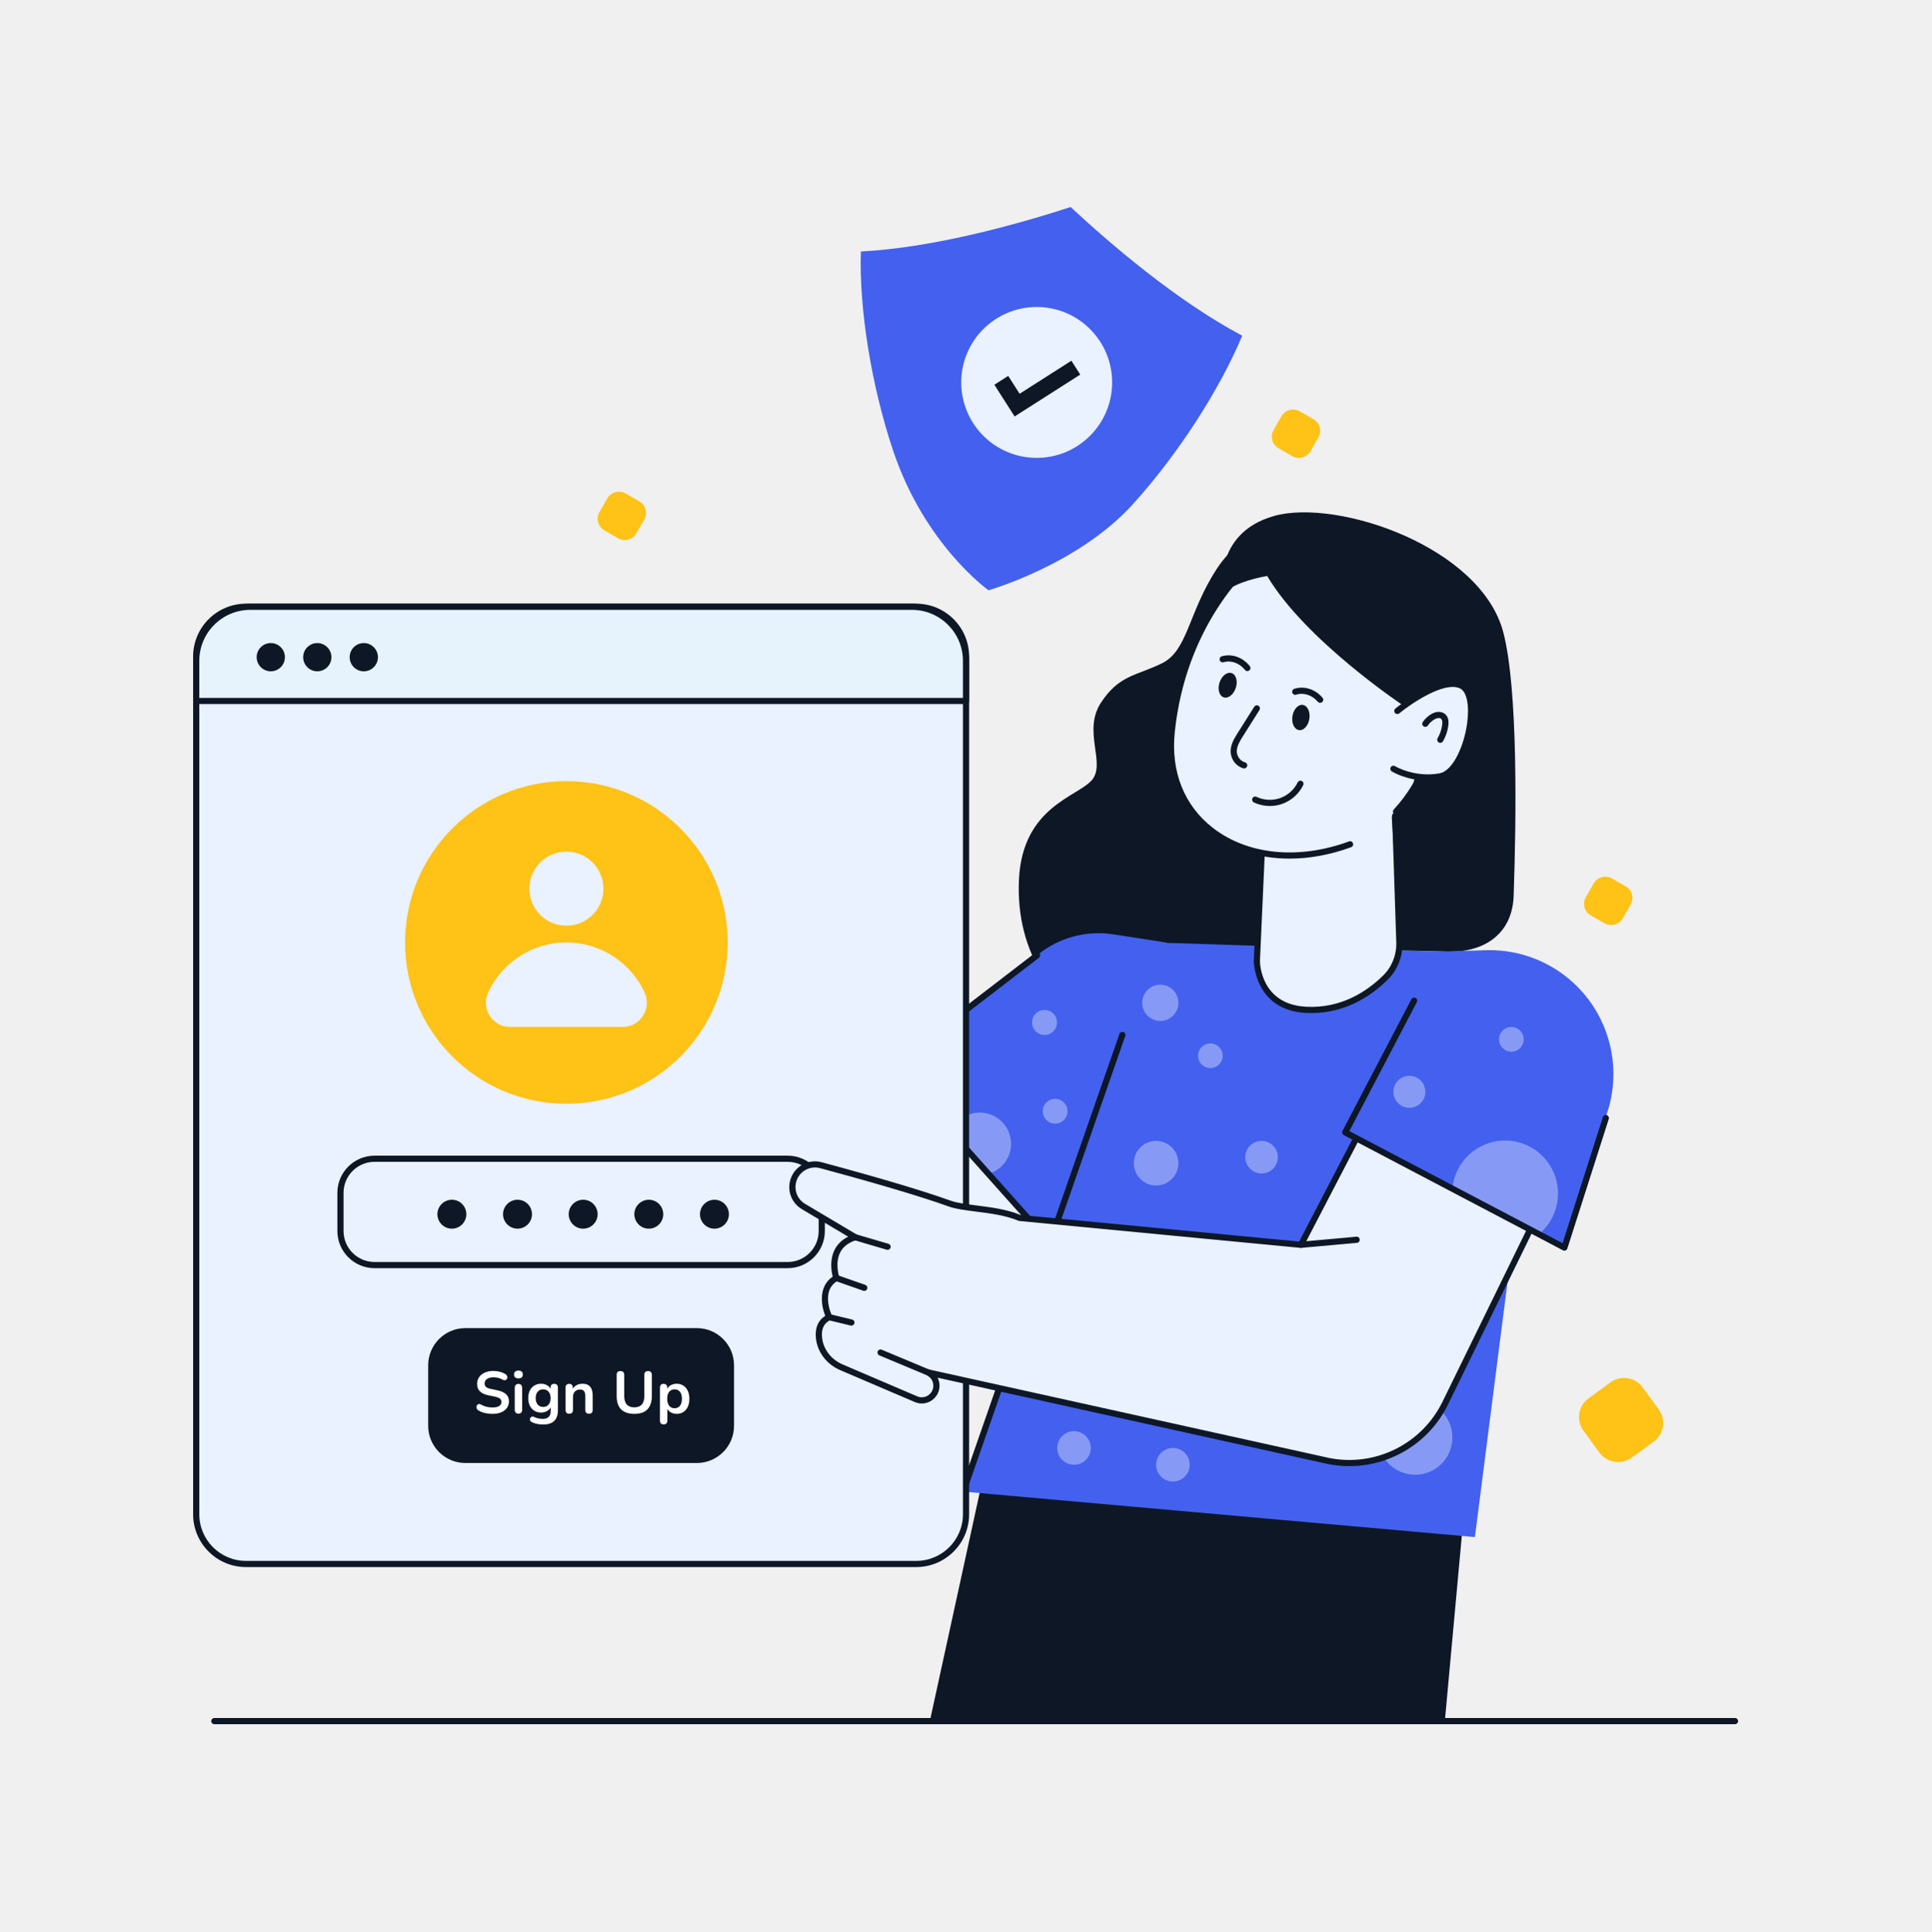
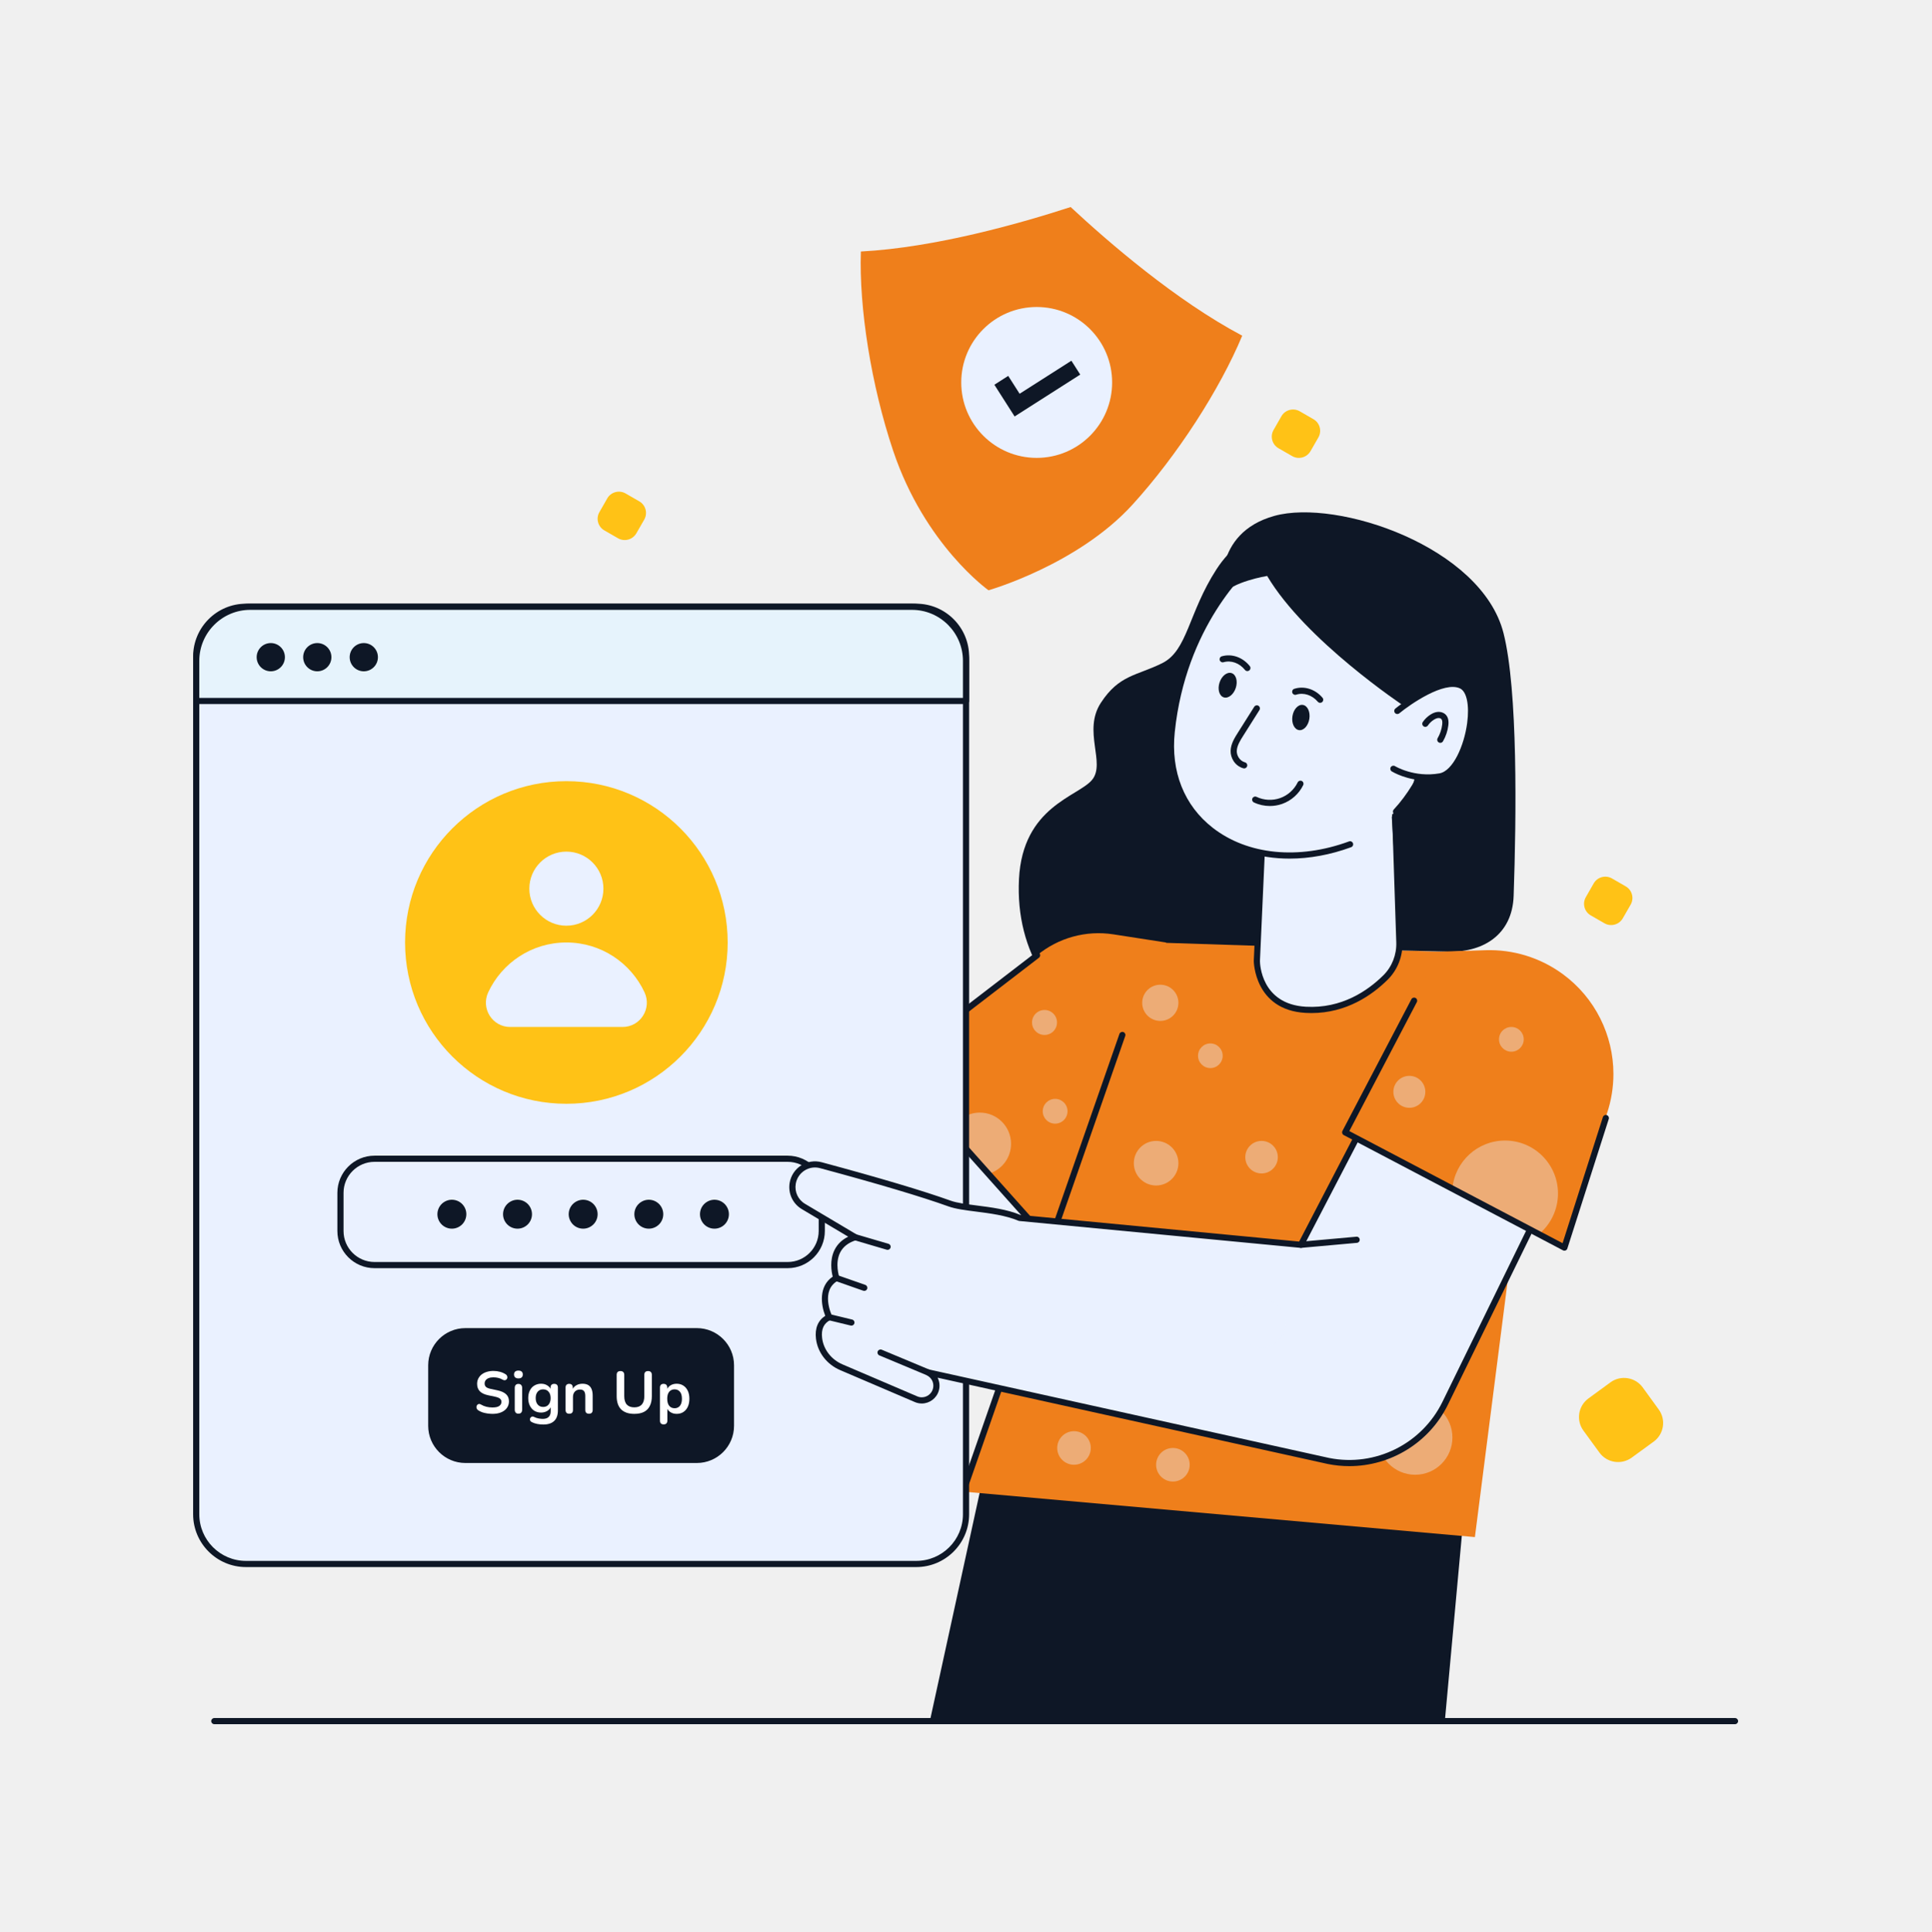
<svg xmlns="http://www.w3.org/2000/svg" width="522" height="522" viewBox="0 0 522 522" fill="none">
  <path d="M468.967 466.041H57.927C57.468 466.041 57.094 465.667 57.094 465.208C57.094 464.749 57.468 464.375 57.927 464.375H468.967C469.426 464.375 469.8 464.749 469.8 465.208C469.8 465.667 469.426 466.041 468.967 466.041Z" fill="#0E1726" />
  <path d="M350.082 139.435C350.082 139.435 336.485 142.015 328.822 153.852C321.159 165.689 321.036 175.839 314.115 179.263C307.193 182.687 302.495 182.385 297.553 189.973C292.608 197.56 298.912 206.211 295.204 210.765C291.495 215.319 276.416 217.897 275.426 237.627C274.436 257.356 284.697 273.14 302.618 280.425C320.541 287.71 374.679 260.088 374.679 260.088L358.735 165.842L350.082 139.435Z" fill="#0E1726" />
  <path d="M263.447 275.762L234.422 299.02L205.442 185.851L146.49 195.817L183.71 343.016C187.408 357.643 197.955 369.578 212.017 375.048C228.168 381.331 246.469 378.141 259.54 366.765L308.734 323.955" fill="#EAF1FF" />
  <path d="M228.966 379.07C223.167 379.07 217.325 378.005 211.717 375.823C197.433 370.267 186.661 358.077 182.905 343.219L145.682 196.019C145.625 195.794 145.665 195.554 145.792 195.359C145.92 195.165 146.122 195.032 146.352 194.994L205.305 185.028C205.728 184.957 206.144 185.222 206.25 185.642L234.91 297.561L262.927 275.111C263.284 274.825 263.81 274.881 264.098 275.24C264.387 275.599 264.328 276.123 263.969 276.411L234.944 299.67C234.722 299.847 234.426 299.897 234.159 299.81C233.889 299.72 233.685 299.501 233.616 299.225L204.826 186.799L147.521 196.485L184.521 342.81C188.145 357.146 198.537 368.908 212.32 374.27C228.235 380.461 246.117 377.341 258.995 366.135L308.189 323.325C308.533 323.022 309.061 323.059 309.364 323.406C309.667 323.753 309.629 324.279 309.283 324.582L260.09 367.392C251.282 375.055 240.212 379.07 228.966 379.07Z" fill="#0E1726" />
-   <path d="M327.175 285.897L295.692 349.22L267.164 317.269L257.054 305.948L241.235 288.24L280.328 258.202C286.073 253.468 293.56 251.403 300.925 252.547L315.133 254.746L327.175 285.897Z" fill="#4361EE" />
+   <path d="M327.175 285.897L295.692 349.22L267.164 317.269L257.054 305.948L241.235 288.24L280.328 258.202C286.073 253.468 293.56 251.403 300.925 252.547L315.133 254.746L327.175 285.897Z" fill="#ef7f1b" />
  <path opacity="0.4" d="M273.284 309.172C273.284 313.027 270.695 316.272 267.162 317.272L257.052 305.951C258.307 302.883 261.328 300.729 264.84 300.729C269.507 300.729 273.284 304.506 273.284 309.172Z" fill="#EAF1FF" />
  <path d="M295.688 350.057C295.452 350.057 295.227 349.957 295.066 349.779L240.607 288.797C240.452 288.624 240.377 288.394 240.398 288.165C240.419 287.933 240.538 287.722 240.72 287.582L279.813 257.544C280.181 257.262 280.703 257.333 280.982 257.696C281.262 258.062 281.193 258.584 280.83 258.866L242.448 288.357L295.49 347.752L326.426 285.532C326.63 285.12 327.127 284.951 327.543 285.156C327.954 285.36 328.123 285.862 327.919 286.273L296.434 349.596C296.31 349.842 296.072 350.013 295.799 350.051C295.761 350.055 295.726 350.057 295.688 350.057Z" fill="#0E1726" />
  <path d="M251.331 465.209L268.435 386.84L396.315 402.093L390.533 465.209H251.331Z" fill="#0E1726" />
-   <path d="M312.079 254.746L396.455 257.483C408.425 257.872 417.462 268.481 415.942 280.362L398.658 415.47L260.336 403.174L312.079 254.746Z" fill="#4361EE" />
+   <path d="M312.079 254.746L396.455 257.483C408.425 257.872 417.462 268.481 415.942 280.362L398.658 415.47L260.336 403.174L312.079 254.746Z" fill="#ef7f1b" />
  <path opacity="0.4" d="M382.511 398.616C388.072 398.616 392.58 394.108 392.58 388.548C392.58 382.987 388.072 378.479 382.511 378.479C376.951 378.479 372.443 382.987 372.443 388.548C372.443 394.108 376.951 398.616 382.511 398.616Z" fill="#EAF1FF" />
  <path d="M260.334 404.003C260.242 404.003 260.15 403.989 260.061 403.957C259.626 403.805 259.397 403.331 259.549 402.897L302.576 279.471C302.727 279.037 303.203 278.807 303.637 278.957C304.071 279.11 304.301 279.584 304.149 280.018L261.121 403.444C261.002 403.788 260.681 404.003 260.334 404.003Z" fill="#0E1726" />
  <path d="M339.722 259.747L341.43 221.62L376.909 214.227L378.239 254.702C378.356 258.25 377.024 261.704 374.504 264.203C370.378 268.293 363.057 273.519 352.924 272.947C339.711 272.204 339.722 259.747 339.722 259.747Z" fill="#EAF1FF" />
  <path d="M354.465 273.826C353.943 273.826 353.415 273.812 352.876 273.78C339.037 272.999 338.889 259.878 338.889 259.747C338.889 259.734 338.889 259.722 338.891 259.711L340.599 221.584C340.615 221.204 340.889 220.883 341.261 220.806L376.74 213.412C376.982 213.36 377.233 213.42 377.425 213.573C377.617 213.725 377.734 213.955 377.742 214.201L379.072 254.677C379.195 258.475 377.746 262.165 375.09 264.798C370.868 268.984 363.936 273.826 354.465 273.826ZM340.555 259.763C340.561 260.442 340.843 271.431 352.97 272.116C362.646 272.657 369.701 267.792 373.919 263.612C376.247 261.304 377.517 258.066 377.408 254.729L376.111 215.243L342.236 222.303L340.555 259.763Z" fill="#0E1726" />
  <path d="M377.333 219.384C394.162 201.2 390.372 171.473 390.372 171.473L339.926 150.391C338.989 151.159 319.967 166.639 316.708 197.782C314.023 223.439 338.611 237.884 364.92 228.212" fill="#EAF1FF" />
  <path d="M348.56 232.077C340.344 232.077 332.742 229.705 326.78 225.065C318.573 218.676 314.701 208.956 315.879 197.694C319.069 167.205 337.317 151.449 339.388 149.753C339.626 149.557 339.964 149.501 340.248 149.62L390.694 170.7C390.97 170.815 391.162 171.068 391.199 171.364C391.237 171.665 394.843 201.69 377.945 219.948C377.63 220.286 377.103 220.305 376.767 219.994C376.429 219.68 376.41 219.154 376.721 218.816C391.941 202.373 389.976 175.91 389.596 172.049L340.071 151.355C336.807 154.153 320.508 169.429 317.535 197.869C316.418 208.537 320.065 217.728 327.804 223.752C337.212 231.075 350.98 232.449 364.632 227.431C365.062 227.27 365.542 227.494 365.701 227.926C365.859 228.358 365.638 228.836 365.206 228.995C359.589 231.06 353.943 232.077 348.56 232.077Z" fill="#0E1726" />
  <path d="M379.46 190.812C379.46 190.812 352.826 173.126 342.505 155.673C342.505 155.673 332.904 157.241 330.484 160.83C330.484 160.83 327.48 144.139 344.478 139.434C361.476 134.73 400.478 147.782 406.398 171.153C410.29 186.521 409.874 220.616 409.131 242.164C408.772 252.623 400.869 257.774 390.42 257.195L378.398 256.897L376.193 220.789C385.626 212.159 383.246 201.6 379.46 190.812Z" fill="#0E1726" />
  <path d="M334.029 185.925C334.615 184.115 334.105 182.329 332.891 181.936C331.676 181.543 330.217 182.691 329.63 184.502C329.044 186.312 329.554 188.098 330.768 188.491C331.983 188.884 333.443 187.736 334.029 185.925Z" fill="#0E1726" />
  <path d="M330.484 178.192C332.84 177.505 335.471 178.438 337.158 180.555L330.484 178.192Z" fill="#EAF1FF" />
  <path d="M337.158 181.391C336.913 181.391 336.671 181.282 336.506 181.077C335.026 179.219 332.754 178.401 330.718 178.994C330.273 179.123 329.814 178.868 329.685 178.428C329.555 177.985 329.81 177.524 330.25 177.394C332.94 176.611 335.907 177.649 337.809 180.04C338.095 180.399 338.037 180.923 337.675 181.211C337.523 181.33 337.339 181.391 337.158 181.391Z" fill="#0E1726" />
  <path d="M353.91 194.297C354.205 192.417 353.422 190.733 352.161 190.535C350.9 190.337 349.639 191.7 349.343 193.58C349.048 195.46 349.831 197.144 351.093 197.342C352.354 197.54 353.615 196.177 353.91 194.297Z" fill="#0E1726" />
  <path d="M350.093 186.978C352.427 186.22 355.083 187.072 356.835 189.137L350.093 186.978Z" fill="#EAF1FF" />
  <path d="M356.833 189.97C356.597 189.97 356.363 189.87 356.198 189.676C354.661 187.863 352.362 187.116 350.349 187.769C349.909 187.913 349.443 187.671 349.301 187.235C349.159 186.796 349.397 186.326 349.836 186.184C352.498 185.32 355.496 186.268 357.47 188.598C357.766 188.949 357.724 189.475 357.371 189.772C357.215 189.905 357.025 189.97 356.833 189.97Z" fill="#0E1726" />
  <path d="M377.688 192.167C377.688 192.167 389.27 182.65 394.974 185.316C400.679 187.982 396.415 208.593 389.207 209.86C382 211.128 376.623 207.798 376.623 207.798" fill="#EAF1FF" />
  <path d="M385.885 210.982C380.265 210.982 376.379 208.623 376.187 208.504C375.794 208.261 375.675 207.75 375.917 207.357C376.16 206.965 376.675 206.846 377.064 207.086C377.116 207.117 382.284 210.23 389.068 209.038C392.719 208.397 395.751 201.609 396.57 195.42C397.209 190.591 396.447 186.922 394.626 186.07C390.333 184.066 381.329 190.257 378.22 192.81C377.865 193.1 377.339 193.05 377.047 192.695C376.755 192.34 376.807 191.814 377.162 191.522C377.65 191.119 389.22 181.706 395.332 184.56C397.902 185.761 398.981 189.904 398.223 195.637C397.315 202.496 393.979 209.867 389.358 210.679C388.14 210.892 386.98 210.982 385.885 210.982Z" fill="#0E1726" />
  <path d="M389.306 200.786C389.164 200.786 389.02 200.748 388.886 200.673C388.489 200.441 388.354 199.932 388.585 199.533C389.239 198.412 389.667 197.14 389.819 195.854C389.911 195.107 389.828 194.595 389.575 194.334C389.396 194.15 389.074 194.054 388.736 194.083C388.391 194.115 388.011 194.261 387.579 194.532C386.936 194.933 386.372 195.476 385.948 196.1C385.689 196.48 385.172 196.581 384.792 196.322C384.412 196.063 384.311 195.545 384.572 195.165C385.126 194.351 385.861 193.645 386.698 193.121C387.358 192.707 387.978 192.48 388.592 192.426C389.419 192.352 390.243 192.63 390.774 193.175C391.404 193.825 391.634 194.766 391.477 196.057C391.298 197.564 390.797 199.059 390.03 200.375C389.874 200.638 389.594 200.786 389.306 200.786Z" fill="#0E1726" />
  <path d="M339.722 191.476C338.254 193.8 336.786 196.123 335.318 198.447C334.433 199.848 333.529 201.31 333.464 202.92C333.399 204.53 334.431 206.334 336.295 206.866" fill="#EAF1FF" />
  <path d="M336.295 207.699C336.22 207.699 336.143 207.689 336.066 207.668C333.71 206.995 332.556 204.755 332.631 202.886C332.706 201.024 333.719 199.418 334.614 198.002L339.016 191.031C339.262 190.642 339.776 190.525 340.164 190.772C340.555 191.018 340.67 191.532 340.423 191.92L336.022 198.892C335.239 200.13 334.351 201.535 334.295 202.953C334.247 204.139 335.011 205.634 336.523 206.064C336.966 206.19 337.222 206.651 337.095 207.094C336.993 207.459 336.659 207.699 336.295 207.699Z" fill="#0E1726" />
  <path d="M343.236 217.858C341.751 217.858 340.269 217.535 338.918 216.891C338.502 216.693 338.325 216.196 338.523 215.781C338.722 215.365 339.214 215.188 339.634 215.386C341.613 216.328 343.933 216.449 345.998 215.724C348.063 215 349.798 213.452 350.753 211.481C350.953 211.068 351.45 210.895 351.865 211.095C352.279 211.296 352.452 211.795 352.252 212.208C351.105 214.572 349.028 216.426 346.549 217.296C345.482 217.672 344.357 217.858 343.236 217.858Z" fill="#0E1726" />
  <path d="M247.67 164.008H66.474C59.051 164.008 53.033 170.025 53.033 177.448V409.296C53.033 416.718 59.051 422.736 66.474 422.736H247.672C255.095 422.736 261.113 416.718 261.113 409.296V177.448C261.111 170.025 255.093 164.008 247.67 164.008Z" fill="#EAF1FF" />
  <path d="M247.67 423.569H66.474C58.604 423.569 52.2 417.167 52.2 409.296V177.448C52.2 169.579 58.604 163.175 66.474 163.175H247.672C255.542 163.175 261.946 169.577 261.946 177.448V409.296C261.944 417.167 255.54 423.569 247.67 423.569ZM66.474 164.841C59.523 164.841 53.868 170.495 53.868 177.446V409.294C53.868 416.245 59.525 421.899 66.474 421.899H247.672C254.623 421.899 260.28 416.245 260.28 409.294V177.448C260.28 170.497 254.623 164.843 247.672 164.843H66.474V164.841Z" fill="#0E1726" />
  <path d="M246.495 164.008H67.649C59.577 164.008 53.033 170.552 53.033 178.624V189.471H261.111V178.624C261.111 170.554 254.567 164.008 246.495 164.008Z" fill="#E6F3FC" />
  <path d="M261.111 190.304H53.033C52.574 190.304 52.2 189.93 52.2 189.471V178.624C52.2 170.105 59.13 163.175 67.649 163.175H246.493C255.012 163.175 261.942 170.105 261.942 178.624V189.471C261.944 189.933 261.57 190.304 261.111 190.304ZM53.866 188.638H260.278V178.624C260.278 171.024 254.095 164.841 246.495 164.841H67.649C60.049 164.841 53.866 171.024 53.866 178.624V188.638Z" fill="#0E1726" />
  <path d="M73.191 181.451C75.299 181.451 77.008 179.742 77.008 177.634C77.008 175.526 75.299 173.817 73.191 173.817C71.083 173.817 69.374 175.526 69.374 177.634C69.374 179.742 71.083 181.451 73.191 181.451Z" fill="#0E1726" />
  <path d="M85.763 181.451C87.871 181.451 89.579 179.742 89.579 177.634C89.579 175.526 87.871 173.817 85.763 173.817C83.655 173.817 81.946 175.526 81.946 177.634C81.946 179.742 83.655 181.451 85.763 181.451Z" fill="#0E1726" />
  <path d="M98.332 181.451C100.44 181.451 102.149 179.742 102.149 177.634C102.149 175.526 100.44 173.817 98.332 173.817C96.225 173.817 94.516 175.526 94.516 177.634C94.516 179.742 96.225 181.451 98.332 181.451Z" fill="#0E1726" />
  <path d="M153.088 298.346C177.167 298.346 196.687 278.825 196.687 254.746C196.687 230.667 177.167 211.146 153.088 211.146C129.008 211.146 109.488 230.667 109.488 254.746C109.488 278.825 129.008 298.346 153.088 298.346Z" fill="#FFC216" />
  <path d="M153.088 250.213C158.618 250.213 163.1 245.731 163.1 240.201C163.1 234.672 158.618 230.189 153.088 230.189C147.559 230.189 143.076 234.672 143.076 240.201C143.076 245.731 147.559 250.213 153.088 250.213Z" fill="#EAF1FF" />
  <path d="M168.278 277.585C173.089 277.585 176.242 272.584 174.212 268.224C170.51 260.265 162.444 254.746 153.086 254.746C143.727 254.746 135.664 260.265 131.959 268.224C129.93 272.586 133.085 277.585 137.893 277.585H168.278Z" fill="#EAF1FF" />
  <path d="M212.907 313.204H101.237C96.148 313.204 92.024 317.328 92.024 322.416V332.733C92.024 337.822 96.15 341.945 101.237 341.945H212.905C217.993 341.945 222.117 337.822 222.117 332.733V322.416C222.119 317.328 217.996 313.204 212.907 313.204Z" fill="#EAF1FF" />
  <path d="M212.907 342.779H101.237C95.697 342.779 91.191 338.273 91.191 332.733V322.416C91.191 316.877 95.697 312.371 101.237 312.371H212.905C218.445 312.371 222.953 316.877 222.953 322.416V332.733C222.953 338.273 218.447 342.779 212.907 342.779ZM101.237 314.037C96.616 314.037 92.858 317.796 92.858 322.416V332.733C92.858 337.354 96.616 341.112 101.237 341.112H212.905C217.526 341.112 221.286 337.354 221.286 332.733V322.416C221.286 317.796 217.528 314.037 212.905 314.037H101.237Z" fill="#0E1726" />
  <path d="M188.36 359.814H125.783C120.695 359.814 116.571 363.938 116.571 369.027V385.392C116.571 390.481 120.695 394.605 125.783 394.605H188.36C193.449 394.605 197.573 390.479 197.573 385.392V369.027C197.573 363.938 193.449 359.814 188.36 359.814Z" fill="#0E1726" />
  <path d="M188.361 395.44H125.783C120.244 395.44 115.736 390.934 115.736 385.395V369.029C115.736 363.489 120.242 358.983 125.783 358.983H188.359C193.898 358.983 198.406 363.489 198.406 369.029V385.395C198.406 390.932 193.9 395.44 188.361 395.44ZM125.783 360.648C121.163 360.648 117.402 364.406 117.402 369.027V385.392C117.402 390.013 121.16 393.772 125.783 393.772H188.359C192.979 393.772 196.74 390.013 196.74 385.392V369.027C196.74 364.406 192.981 360.648 188.359 360.648H125.783Z" fill="#0E1726" />
  <path d="M178.752 326.236C179.829 328.113 179.196 330.502 177.319 331.579C175.453 332.656 173.064 332.024 171.987 330.147C170.909 328.28 171.542 325.891 173.419 324.814C175.286 323.724 177.672 324.369 178.752 326.236Z" fill="#0E1726" />
  <path d="M161.01 326.236C162.087 328.113 161.454 330.502 159.577 331.579C157.711 332.656 155.322 332.024 154.245 330.147C153.157 328.28 153.8 325.891 155.666 324.814C157.544 323.724 159.932 324.369 161.01 326.236Z" fill="#0E1726" />
  <path d="M195.07 331.579C193.192 332.656 190.804 332.024 189.726 330.147C188.649 328.28 189.282 325.891 191.159 324.814C193.025 323.726 195.414 324.369 196.491 326.236C197.581 328.113 196.936 330.502 195.07 331.579Z" fill="#0E1726" />
  <path d="M125.527 326.236C126.604 328.113 125.959 330.502 124.094 331.579C122.227 332.656 119.839 332.024 118.751 330.147C117.674 328.28 118.319 325.891 120.183 324.814C122.05 323.724 124.449 324.369 125.527 326.236Z" fill="#0E1726" />
  <path d="M143.268 326.236C144.346 328.113 143.713 330.502 141.836 331.579C139.969 332.656 137.58 332.024 136.493 330.147C135.415 328.28 136.058 325.891 137.925 324.814C139.802 323.724 142.191 324.369 143.268 326.236Z" fill="#0E1726" />
  <path d="M376.621 288.43L351.636 336.466L275.616 329.2C275.605 329.2 275.605 329.2 275.605 329.2C269.462 326.59 260.95 326.859 256.64 325.304C246.893 321.794 230.912 317.382 221.875 314.947C218.386 314.008 214.857 316.284 214.262 319.848C213.847 322.335 215.001 324.821 217.171 326.11L231.158 334.422C223.071 336.911 226.059 345.443 226.059 345.443C220.539 348.508 224.126 356.018 224.126 356.018C221.616 357.24 221.115 359.518 221.382 361.75C221.793 365.239 224.193 368.193 227.425 369.571L247.599 378.203C248.111 378.425 248.633 378.525 249.155 378.525C250.844 378.525 252.433 377.424 252.942 375.691C253.441 374.025 252.798 372.236 251.353 371.282L250.898 370.97L359.09 394.899C371.931 397.455 384.875 391.044 390.629 379.291L422.857 313.392L376.621 288.43Z" fill="#EAF1FF" />
  <path d="M364.715 396.289C362.798 396.289 360.863 396.104 358.929 395.717L253.429 372.384C253.974 373.449 254.107 374.712 253.742 375.931C253.147 377.948 251.259 379.358 249.155 379.358C248.499 379.358 247.864 379.226 247.267 378.967L227.097 370.338C223.497 368.803 220.99 365.55 220.553 361.848C220.219 359.056 221.086 356.933 223.061 355.661C221.908 352.746 221.19 347.702 225.08 345.067C224.738 343.73 224.189 340.59 225.598 337.798C226.37 336.27 227.6 335.088 229.269 334.272L216.743 326.828C214.26 325.352 212.963 322.56 213.437 319.712C213.761 317.779 214.891 316.062 216.536 315.006C218.179 313.951 220.203 313.636 222.09 314.145C237.932 318.415 249.65 321.907 256.92 324.523C258.67 325.153 261.274 325.485 264.028 325.838C267.865 326.327 272.208 326.882 275.821 328.392L351.154 335.587L375.878 288.05C375.98 287.851 376.159 287.703 376.37 287.638C376.583 287.574 376.815 287.594 377.011 287.701L423.248 312.663C423.643 312.876 423.797 313.36 423.601 313.761L391.373 379.661C386.332 389.967 375.871 396.287 364.715 396.289ZM250.898 370.137C250.959 370.137 251.017 370.144 251.078 370.156L359.27 394.085C371.699 396.557 384.298 390.326 389.88 378.924L421.755 313.742L376.968 289.563L352.375 336.848C352.218 337.149 351.897 337.324 351.557 337.293L275.537 330.027C275.451 330.018 275.357 329.998 275.28 329.964C271.858 328.511 267.588 327.966 263.821 327.486C260.973 327.122 258.281 326.778 256.358 326.085C249.132 323.483 237.458 320.004 221.66 315.747C220.207 315.354 218.705 315.588 217.442 316.4C216.189 317.204 215.331 318.509 215.087 319.979C214.724 322.145 215.711 324.268 217.597 325.389L231.584 333.702C231.868 333.871 232.025 334.19 231.987 334.516C231.948 334.844 231.72 335.117 231.405 335.213C229.34 335.848 227.891 336.965 227.095 338.533C225.602 341.479 226.836 345.125 226.849 345.163C226.98 345.545 226.819 345.969 226.467 346.165C221.7 348.81 224.75 355.375 224.88 355.655C225.076 356.068 224.903 356.563 224.493 356.762C222.673 357.649 221.925 359.246 222.213 361.645C222.579 364.756 224.702 367.498 227.755 368.799L247.931 377.431C248.322 377.6 248.733 377.685 249.159 377.685C250.531 377.685 251.758 376.767 252.147 375.449C252.544 374.123 252.042 372.726 250.896 371.971L250.431 371.653C250.101 371.428 249.977 371 250.136 370.634C250.268 370.329 250.573 370.137 250.898 370.137Z" fill="#0E1726" />
  <path d="M351.638 337.293C351.212 337.293 350.849 336.967 350.809 336.535C350.767 336.076 351.106 335.673 351.565 335.631L366.619 334.276C367.089 334.234 367.484 334.572 367.524 335.032C367.565 335.491 367.227 335.894 366.768 335.936L351.713 337.291C351.688 337.293 351.663 337.293 351.638 337.293Z" fill="#0E1726" />
  <path d="M250.898 371.81C250.792 371.81 250.683 371.789 250.577 371.746L237.689 366.359C237.263 366.181 237.065 365.692 237.241 365.269C237.42 364.843 237.907 364.644 238.33 364.822L251.218 370.209C251.644 370.386 251.842 370.875 251.667 371.299C251.533 371.618 251.224 371.81 250.898 371.81Z" fill="#0E1726" />
  <path d="M233.608 348.923C233.516 348.923 233.424 348.909 233.332 348.875L225.784 346.23C225.35 346.077 225.122 345.601 225.272 345.167C225.425 344.733 225.899 344.503 226.335 344.656L233.883 347.301C234.318 347.453 234.545 347.93 234.395 348.364C234.274 348.708 233.95 348.923 233.608 348.923Z" fill="#0E1726" />
  <path d="M230.131 358.311C230.066 358.311 229.999 358.303 229.932 358.288L223.923 356.833C223.476 356.724 223.201 356.273 223.309 355.826C223.418 355.379 223.869 355.106 224.316 355.212L230.325 356.668C230.772 356.776 231.047 357.227 230.939 357.674C230.847 358.054 230.507 358.311 230.131 358.311Z" fill="#0E1726" />
  <path d="M239.911 337.826C239.834 337.826 239.755 337.815 239.675 337.792L230.922 335.218C230.482 335.088 230.229 334.625 230.359 334.184C230.488 333.744 230.945 333.489 231.394 333.621L240.147 336.195C240.588 336.325 240.84 336.788 240.711 337.229C240.604 337.59 240.272 337.826 239.911 337.826Z" fill="#0E1726" />
-   <path d="M436.1 290.297C436.1 293.852 435.534 297.45 434.356 300.95L422.858 337.22L415.959 333.6L392.573 321.301L363.59 306.071L389.151 257.235L401.527 256.834C409.004 256.59 416.345 258.855 422.39 263.278C431.178 269.711 436.1 279.832 436.1 290.297Z" fill="#4361EE" />
+   <path d="M436.1 290.297C436.1 293.852 435.534 297.45 434.356 300.95L422.858 337.22L415.959 333.6L392.573 321.301L363.59 306.071L389.151 257.235L401.527 256.834C409.004 256.59 416.345 258.855 422.39 263.278C431.178 269.711 436.1 279.832 436.1 290.297Z" fill="#ef7f1b" />
  <g opacity="0.4">
    <path d="M421.114 322.592C421.114 327.015 419.114 330.969 415.959 333.602L392.573 321.304C393.218 314.006 399.338 308.283 406.805 308.283C414.714 308.283 421.114 314.693 421.114 322.592Z" fill="#EAF1FF" />
  </g>
  <path d="M422.851 338.054C422.718 338.054 422.584 338.022 422.465 337.958L363.208 306.809C362.8 306.596 362.644 306.093 362.857 305.685L381.49 270.091C381.703 269.684 382.204 269.526 382.613 269.741C383.021 269.954 383.179 270.457 382.964 270.866L364.717 305.723L422.359 336.024L433.252 301.948C433.394 301.509 433.859 301.267 434.3 301.407C434.738 301.547 434.981 302.017 434.841 302.455L423.645 337.477C423.57 337.711 423.394 337.901 423.167 337.995C423.066 338.033 422.96 338.054 422.851 338.054Z" fill="#0E1726" />
-   <path d="M267.189 159.548C267.189 159.548 249.973 147.356 241.408 121.814C235.466 104.093 232.173 83.211 232.691 67.981C252.938 66.914 276.144 60.274 289.388 55.958C299.586 65.452 317.846 81.244 335.765 90.736C329.71 105.264 318.263 123.041 306.122 136.386C291.28 152.697 267.189 159.548 267.189 159.548Z" fill="#4361EE" />
+   <path d="M267.189 159.548C267.189 159.548 249.973 147.356 241.408 121.814C235.466 104.093 232.173 83.211 232.691 67.981C252.938 66.914 276.144 60.274 289.388 55.958C299.586 65.452 317.846 81.244 335.765 90.736C329.71 105.264 318.263 123.041 306.122 136.386C291.28 152.697 267.189 159.548 267.189 159.548Z" fill="#ef7f1b" />
  <path d="M280.212 123.762C291.474 123.762 300.603 114.633 300.603 103.371C300.603 92.109 291.474 82.98 280.212 82.98C268.95 82.98 259.82 92.109 259.82 103.371C259.82 114.633 268.95 123.762 280.212 123.762Z" fill="#EAF1FF" />
  <path d="M270.644 102.798L274.922 109.499L290.785 99.374" fill="#EAF1FF" />
  <path d="M274.246 112.566L268.773 103.993L272.517 101.602L275.599 106.429L289.589 97.501L291.982 101.247L274.246 112.566Z" fill="#0E1726" />
  <path d="M446.982 389.664L441.032 393.999C438.238 396.016 434.344 395.404 432.323 392.631L427.986 386.681C425.965 383.906 426.576 380.012 429.349 377.992L435.304 373.637C438.079 371.616 441.971 372.227 444.013 375.005L448.346 380.976C450.369 383.749 449.757 387.643 446.982 389.664Z" fill="#FFC216" />
  <path d="M440.758 244.517L438.626 248.225C437.622 249.956 435.411 250.553 433.682 249.561L429.973 247.43C428.245 246.436 427.647 244.225 428.641 242.498L430.769 238.777C431.763 237.048 433.972 236.451 435.713 237.441L439.426 239.583C441.153 240.579 441.75 242.788 440.758 244.517Z" fill="#FFC216" />
  <path d="M174.131 140.45L171.999 144.158C170.995 145.889 168.784 146.486 167.055 145.494L163.347 143.362C161.618 142.368 161.02 140.157 162.014 138.43L164.142 134.71C165.136 132.981 167.345 132.384 169.086 133.373L172.799 135.516C174.528 136.509 175.125 138.721 174.131 140.45Z" fill="#FFC216" />
  <path d="M356.353 118.241L354.221 121.95C353.217 123.681 351.005 124.278 349.276 123.286L345.568 121.154C343.839 120.16 343.242 117.949 344.236 116.222L346.364 112.502C347.358 110.773 349.567 110.176 351.308 111.165L355.021 113.308C356.749 114.301 357.347 116.513 356.353 118.241Z" fill="#FFC216" />
  <g opacity="0.4">
    <path d="M408.515 284.271C410.361 284.271 411.858 282.774 411.858 280.928C411.858 279.082 410.361 277.585 408.515 277.585C406.669 277.585 405.172 279.082 405.172 280.928C405.172 282.774 406.669 284.271 408.515 284.271Z" fill="#EAF1FF" />
  </g>
  <g opacity="0.4">
    <path d="M380.941 299.432C383.326 299.432 385.259 297.499 385.259 295.114C385.259 292.729 383.326 290.796 380.941 290.796C378.556 290.796 376.623 292.729 376.623 295.114C376.623 297.499 378.556 299.432 380.941 299.432Z" fill="#EAF1FF" />
  </g>
  <g opacity="0.4">
    <path d="M327.154 288.695C328.993 288.695 330.484 287.204 330.484 285.365C330.484 283.525 328.993 282.034 327.154 282.034C325.315 282.034 323.824 283.525 323.824 285.365C323.824 287.204 325.315 288.695 327.154 288.695Z" fill="#EAF1FF" />
  </g>
  <g opacity="0.4">
    <path d="M340.991 317.176C343.42 317.176 345.388 315.207 345.388 312.778C345.388 310.35 343.42 308.381 340.991 308.381C338.562 308.381 336.594 310.35 336.594 312.778C336.594 315.207 338.562 317.176 340.991 317.176Z" fill="#EAF1FF" />
  </g>
  <g opacity="0.4">
    <path d="M312.492 320.433C315.82 320.433 318.518 317.735 318.518 314.407C318.518 311.079 315.82 308.381 312.492 308.381C309.164 308.381 306.466 311.079 306.466 314.407C306.466 317.735 309.164 320.433 312.492 320.433Z" fill="#EAF1FF" />
  </g>
  <g opacity="0.4">
    <path d="M282.329 279.744C284.194 279.744 285.705 278.232 285.705 276.367C285.705 274.503 284.194 272.991 282.329 272.991C280.464 272.991 278.953 274.503 278.953 276.367C278.953 278.232 280.464 279.744 282.329 279.744Z" fill="#EAF1FF" />
  </g>
  <g opacity="0.4">
    <path d="M285.198 303.716C287.047 303.716 288.547 302.216 288.547 300.367C288.547 298.517 287.047 297.018 285.198 297.018C283.348 297.018 281.849 298.517 281.849 300.367C281.849 302.216 283.348 303.716 285.198 303.716Z" fill="#EAF1FF" />
  </g>
  <g opacity="0.4">
    <path d="M290.299 395.916C292.805 395.916 294.836 393.885 294.836 391.379C294.836 388.873 292.805 386.842 290.299 386.842C287.793 386.842 285.762 388.873 285.762 391.379C285.762 393.885 287.793 395.916 290.299 395.916Z" fill="#EAF1FF" />
  </g>
  <g opacity="0.4">
    <path d="M317.031 400.453C319.537 400.453 321.569 398.422 321.569 395.916C321.569 393.41 319.537 391.379 317.031 391.379C314.526 391.379 312.494 393.41 312.494 395.916C312.494 398.422 314.526 400.453 317.031 400.453Z" fill="#EAF1FF" />
  </g>
  <g opacity="0.4">
    <path d="M341.071 364.256C344.673 364.256 347.594 361.335 347.594 357.733C347.594 354.13 344.673 351.21 341.071 351.21C337.468 351.21 334.548 354.13 334.548 357.733C334.548 361.335 337.468 364.256 341.071 364.256Z" fill="#EAF1FF" />
  </g>
  <g opacity="0.4">
    <path d="M313.626 275.948C316.328 275.948 318.518 273.758 318.518 271.056C318.518 268.354 316.328 266.164 313.626 266.164C310.924 266.164 308.734 268.354 308.734 271.056C308.734 273.758 310.924 275.948 313.626 275.948Z" fill="#EAF1FF" />
  </g>
  <path d="M133.12 382.16C132.651 382.16 132.181 382.123 131.712 382.048C131.243 381.984 130.8 381.883 130.384 381.744C129.968 381.595 129.595 381.413 129.264 381.2C129.072 381.072 128.939 380.917 128.864 380.736C128.789 380.555 128.763 380.379 128.784 380.208C128.816 380.027 128.885 379.872 128.992 379.744C129.109 379.605 129.253 379.52 129.424 379.488C129.595 379.456 129.781 379.504 129.984 379.632C130.453 379.909 130.949 380.112 131.472 380.24C131.995 380.368 132.544 380.432 133.12 380.432C133.963 380.432 134.576 380.293 134.96 380.016C135.344 379.728 135.536 379.36 135.536 378.912C135.536 378.539 135.397 378.245 135.12 378.032C134.853 377.819 134.389 377.643 133.728 377.504L131.968 377.136C130.955 376.923 130.197 376.565 129.696 376.064C129.205 375.552 128.96 374.88 128.96 374.048C128.96 373.525 129.067 373.051 129.28 372.624C129.493 372.197 129.792 371.829 130.176 371.52C130.571 371.211 131.035 370.976 131.568 370.816C132.112 370.645 132.709 370.56 133.36 370.56C134 370.56 134.608 370.64 135.184 370.8C135.76 370.96 136.277 371.195 136.736 371.504C136.907 371.621 137.019 371.765 137.072 371.936C137.136 372.107 137.152 372.277 137.12 372.448C137.088 372.608 137.013 372.747 136.896 372.864C136.779 372.981 136.629 373.051 136.448 373.072C136.277 373.093 136.08 373.04 135.856 372.912C135.461 372.688 135.061 372.528 134.656 372.432C134.251 372.336 133.813 372.288 133.344 372.288C132.853 372.288 132.432 372.357 132.08 372.496C131.728 372.635 131.456 372.832 131.264 373.088C131.083 373.333 130.992 373.627 130.992 373.968C130.992 374.352 131.12 374.661 131.376 374.896C131.632 375.12 132.069 375.296 132.688 375.424L134.432 375.792C135.488 376.016 136.272 376.368 136.784 376.848C137.307 377.328 137.568 377.968 137.568 378.768C137.568 379.28 137.461 379.744 137.248 380.16C137.045 380.576 136.747 380.933 136.352 381.232C135.968 381.531 135.504 381.76 134.96 381.92C134.416 382.08 133.803 382.16 133.12 382.16Z" fill="white" />
  <path d="M140.126 382.112C139.806 382.112 139.56 382.016 139.39 381.824C139.219 381.632 139.134 381.365 139.134 381.024V375.152C139.134 374.8 139.219 374.533 139.39 374.352C139.56 374.16 139.806 374.064 140.126 374.064C140.446 374.064 140.691 374.16 140.862 374.352C141.043 374.533 141.134 374.8 141.134 375.152V381.024C141.134 381.365 141.048 381.632 140.878 381.824C140.707 382.016 140.456 382.112 140.126 382.112ZM140.126 372.576C139.752 372.576 139.459 372.485 139.246 372.304C139.043 372.112 138.942 371.851 138.942 371.52C138.942 371.179 139.043 370.917 139.246 370.736C139.459 370.555 139.752 370.464 140.126 370.464C140.51 370.464 140.803 370.555 141.006 370.736C141.208 370.917 141.31 371.179 141.31 371.52C141.31 371.851 141.208 372.112 141.006 372.304C140.803 372.485 140.51 372.576 140.126 372.576Z" fill="white" />
  <path d="M146.86 385.04C146.284 385.04 145.724 384.987 145.18 384.88C144.647 384.773 144.161 384.608 143.724 384.384C143.521 384.277 143.383 384.149 143.308 384C143.244 383.851 143.223 383.696 143.244 383.536C143.276 383.387 143.34 383.253 143.436 383.136C143.543 383.019 143.671 382.939 143.82 382.896C143.969 382.853 144.124 382.875 144.284 382.96C144.753 383.195 145.196 383.344 145.612 383.408C146.039 383.483 146.401 383.52 146.7 383.52C147.415 383.52 147.948 383.344 148.3 382.992C148.663 382.651 148.844 382.139 148.844 381.456V380.016H148.988C148.828 380.56 148.492 380.997 147.98 381.328C147.479 381.648 146.908 381.808 146.268 381.808C145.564 381.808 144.951 381.648 144.428 381.328C143.905 380.997 143.5 380.539 143.212 379.952C142.924 379.365 142.78 378.683 142.78 377.904C142.78 377.317 142.86 376.789 143.02 376.32C143.191 375.84 143.425 375.429 143.724 375.088C144.033 374.747 144.401 374.485 144.828 374.304C145.265 374.112 145.745 374.016 146.268 374.016C146.929 374.016 147.505 374.181 147.996 374.512C148.497 374.832 148.823 375.259 148.972 375.792L148.812 376.192V375.056C148.812 374.725 148.897 374.475 149.068 374.304C149.249 374.133 149.495 374.048 149.804 374.048C150.124 374.048 150.369 374.133 150.54 374.304C150.711 374.475 150.796 374.725 150.796 375.056V381.216C150.796 382.485 150.46 383.44 149.788 384.08C149.116 384.72 148.14 385.04 146.86 385.04ZM146.812 380.288C147.228 380.288 147.585 380.192 147.884 380C148.183 379.808 148.412 379.536 148.572 379.184C148.743 378.821 148.828 378.395 148.828 377.904C148.828 377.168 148.647 376.592 148.284 376.176C147.921 375.749 147.431 375.536 146.812 375.536C146.396 375.536 146.039 375.632 145.74 375.824C145.441 376.016 145.207 376.288 145.036 376.64C144.876 376.992 144.796 377.413 144.796 377.904C144.796 378.64 144.977 379.221 145.34 379.648C145.703 380.075 146.193 380.288 146.812 380.288Z" fill="white" />
  <path d="M153.86 382.128C153.54 382.128 153.295 382.043 153.124 381.872C152.953 381.691 152.868 381.435 152.868 381.104V375.056C152.868 374.725 152.953 374.475 153.124 374.304C153.295 374.133 153.535 374.048 153.844 374.048C154.153 374.048 154.393 374.133 154.564 374.304C154.735 374.475 154.82 374.725 154.82 375.056V376.144L154.644 375.744C154.879 375.179 155.241 374.752 155.732 374.464C156.233 374.165 156.799 374.016 157.428 374.016C158.057 374.016 158.575 374.133 158.98 374.368C159.385 374.603 159.689 374.96 159.892 375.44C160.095 375.909 160.196 376.507 160.196 377.232V381.104C160.196 381.435 160.111 381.691 159.94 381.872C159.769 382.043 159.524 382.128 159.204 382.128C158.884 382.128 158.633 382.043 158.452 381.872C158.281 381.691 158.196 381.435 158.196 381.104V377.328C158.196 376.72 158.079 376.277 157.844 376C157.62 375.723 157.268 375.584 156.788 375.584C156.201 375.584 155.732 375.771 155.38 376.144C155.039 376.507 154.868 376.992 154.868 377.6V381.104C154.868 381.787 154.532 382.128 153.86 382.128Z" fill="white" />
  <path d="M171.451 382.16C170.673 382.16 169.985 382.059 169.387 381.856C168.801 381.653 168.305 381.355 167.899 380.96C167.494 380.555 167.19 380.053 166.987 379.456C166.785 378.859 166.683 378.165 166.683 377.376V371.632C166.683 371.28 166.769 371.019 166.939 370.848C167.121 370.677 167.377 370.592 167.707 370.592C168.038 370.592 168.289 370.677 168.459 370.848C168.641 371.019 168.731 371.28 168.731 371.632V377.36C168.731 378.373 168.961 379.136 169.419 379.648C169.889 380.149 170.566 380.4 171.451 380.4C172.337 380.4 173.009 380.149 173.467 379.648C173.926 379.136 174.155 378.373 174.155 377.36V371.632C174.155 371.28 174.241 371.019 174.411 370.848C174.593 370.677 174.849 370.592 175.179 370.592C175.499 370.592 175.745 370.677 175.915 370.848C176.097 371.019 176.187 371.28 176.187 371.632V377.376C176.187 378.421 176.006 379.301 175.643 380.016C175.291 380.731 174.763 381.269 174.059 381.632C173.355 381.984 172.486 382.16 171.451 382.16Z" fill="white" />
  <path d="M179.376 385.008C179.056 385.008 178.81 384.923 178.64 384.752C178.469 384.581 178.384 384.331 178.384 384V375.056C178.384 374.725 178.469 374.475 178.64 374.304C178.81 374.133 179.05 374.048 179.36 374.048C179.68 374.048 179.925 374.133 180.096 374.304C180.266 374.475 180.352 374.725 180.352 375.056V376.304L180.176 375.824C180.336 375.28 180.661 374.843 181.152 374.512C181.653 374.181 182.234 374.016 182.896 374.016C183.578 374.016 184.176 374.181 184.688 374.512C185.21 374.843 185.616 375.312 185.904 375.92C186.192 376.517 186.336 377.237 186.336 378.08C186.336 378.912 186.192 379.637 185.904 380.256C185.616 380.864 185.216 381.333 184.704 381.664C184.192 381.995 183.589 382.16 182.896 382.16C182.245 382.16 181.674 382 181.184 381.68C180.693 381.349 180.362 380.923 180.192 380.4H180.384V384C180.384 384.331 180.293 384.581 180.112 384.752C179.941 384.923 179.696 385.008 179.376 385.008ZM182.336 380.64C182.73 380.64 183.077 380.544 183.376 380.352C183.674 380.16 183.904 379.877 184.064 379.504C184.234 379.12 184.32 378.645 184.32 378.08C184.32 377.227 184.138 376.592 183.776 376.176C183.413 375.749 182.933 375.536 182.336 375.536C181.941 375.536 181.594 375.632 181.296 375.824C180.997 376.005 180.762 376.288 180.592 376.672C180.432 377.045 180.352 377.515 180.352 378.08C180.352 378.923 180.533 379.563 180.896 380C181.258 380.427 181.738 380.64 182.336 380.64Z" fill="white" />
</svg>
